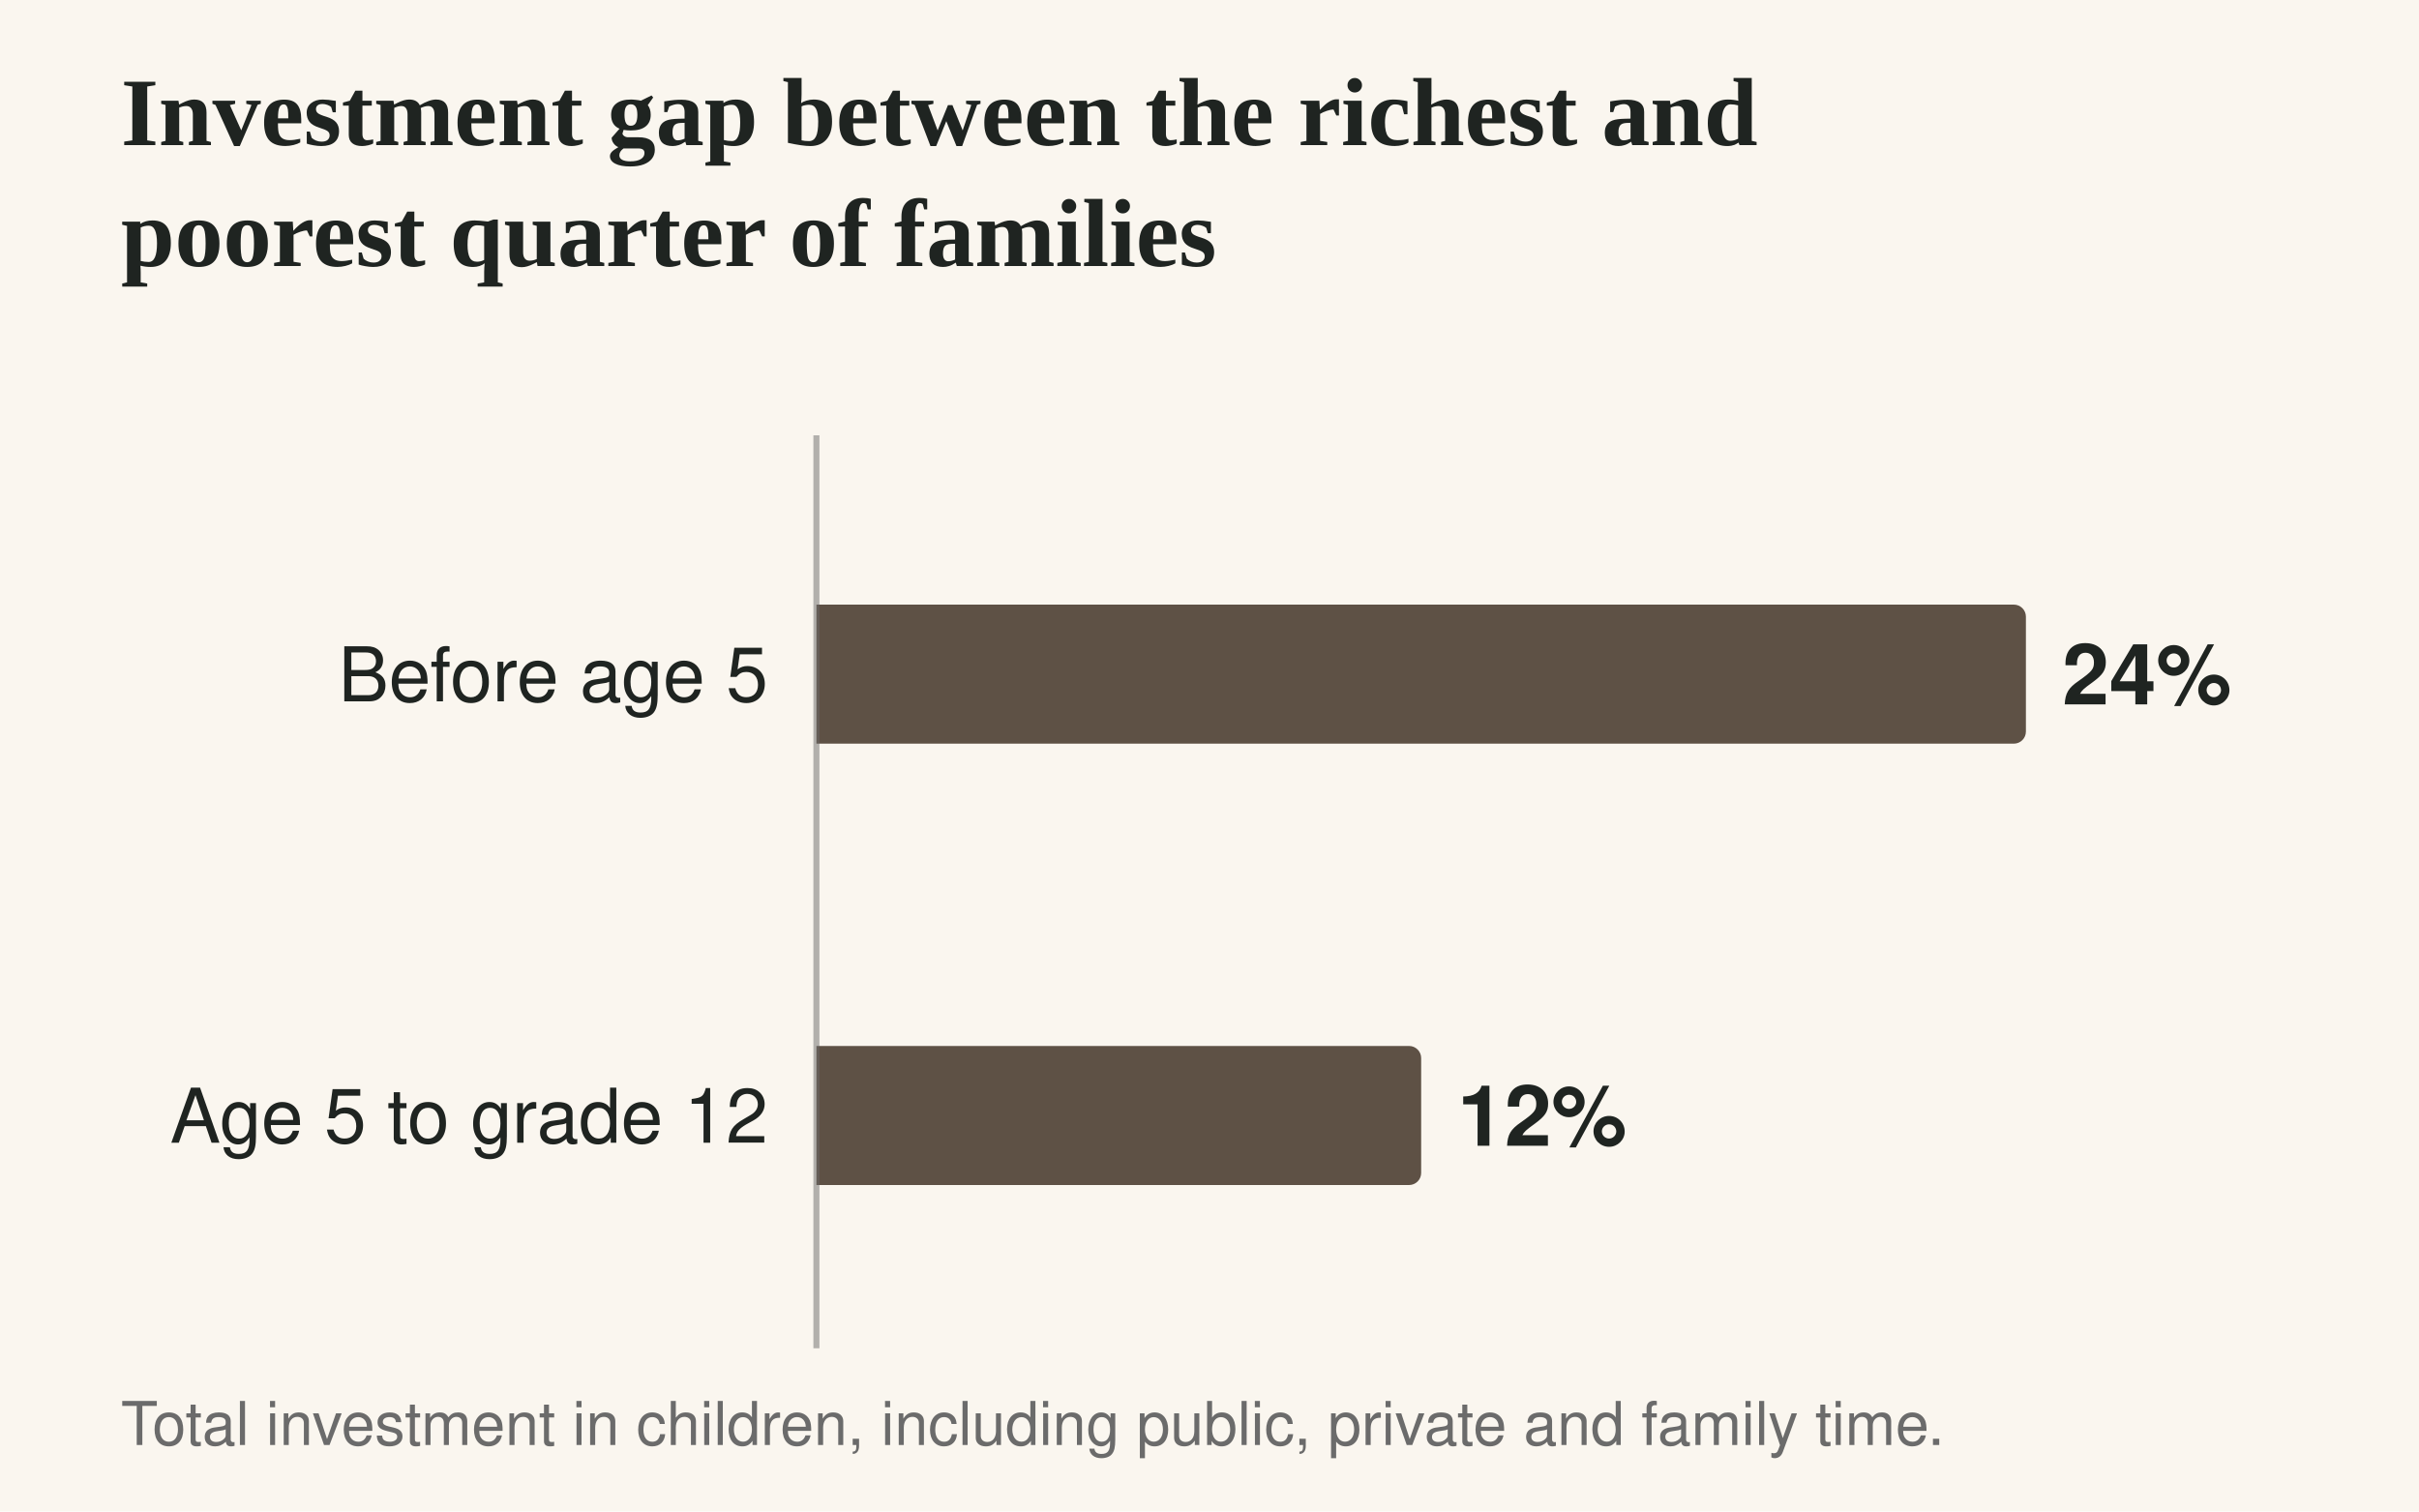
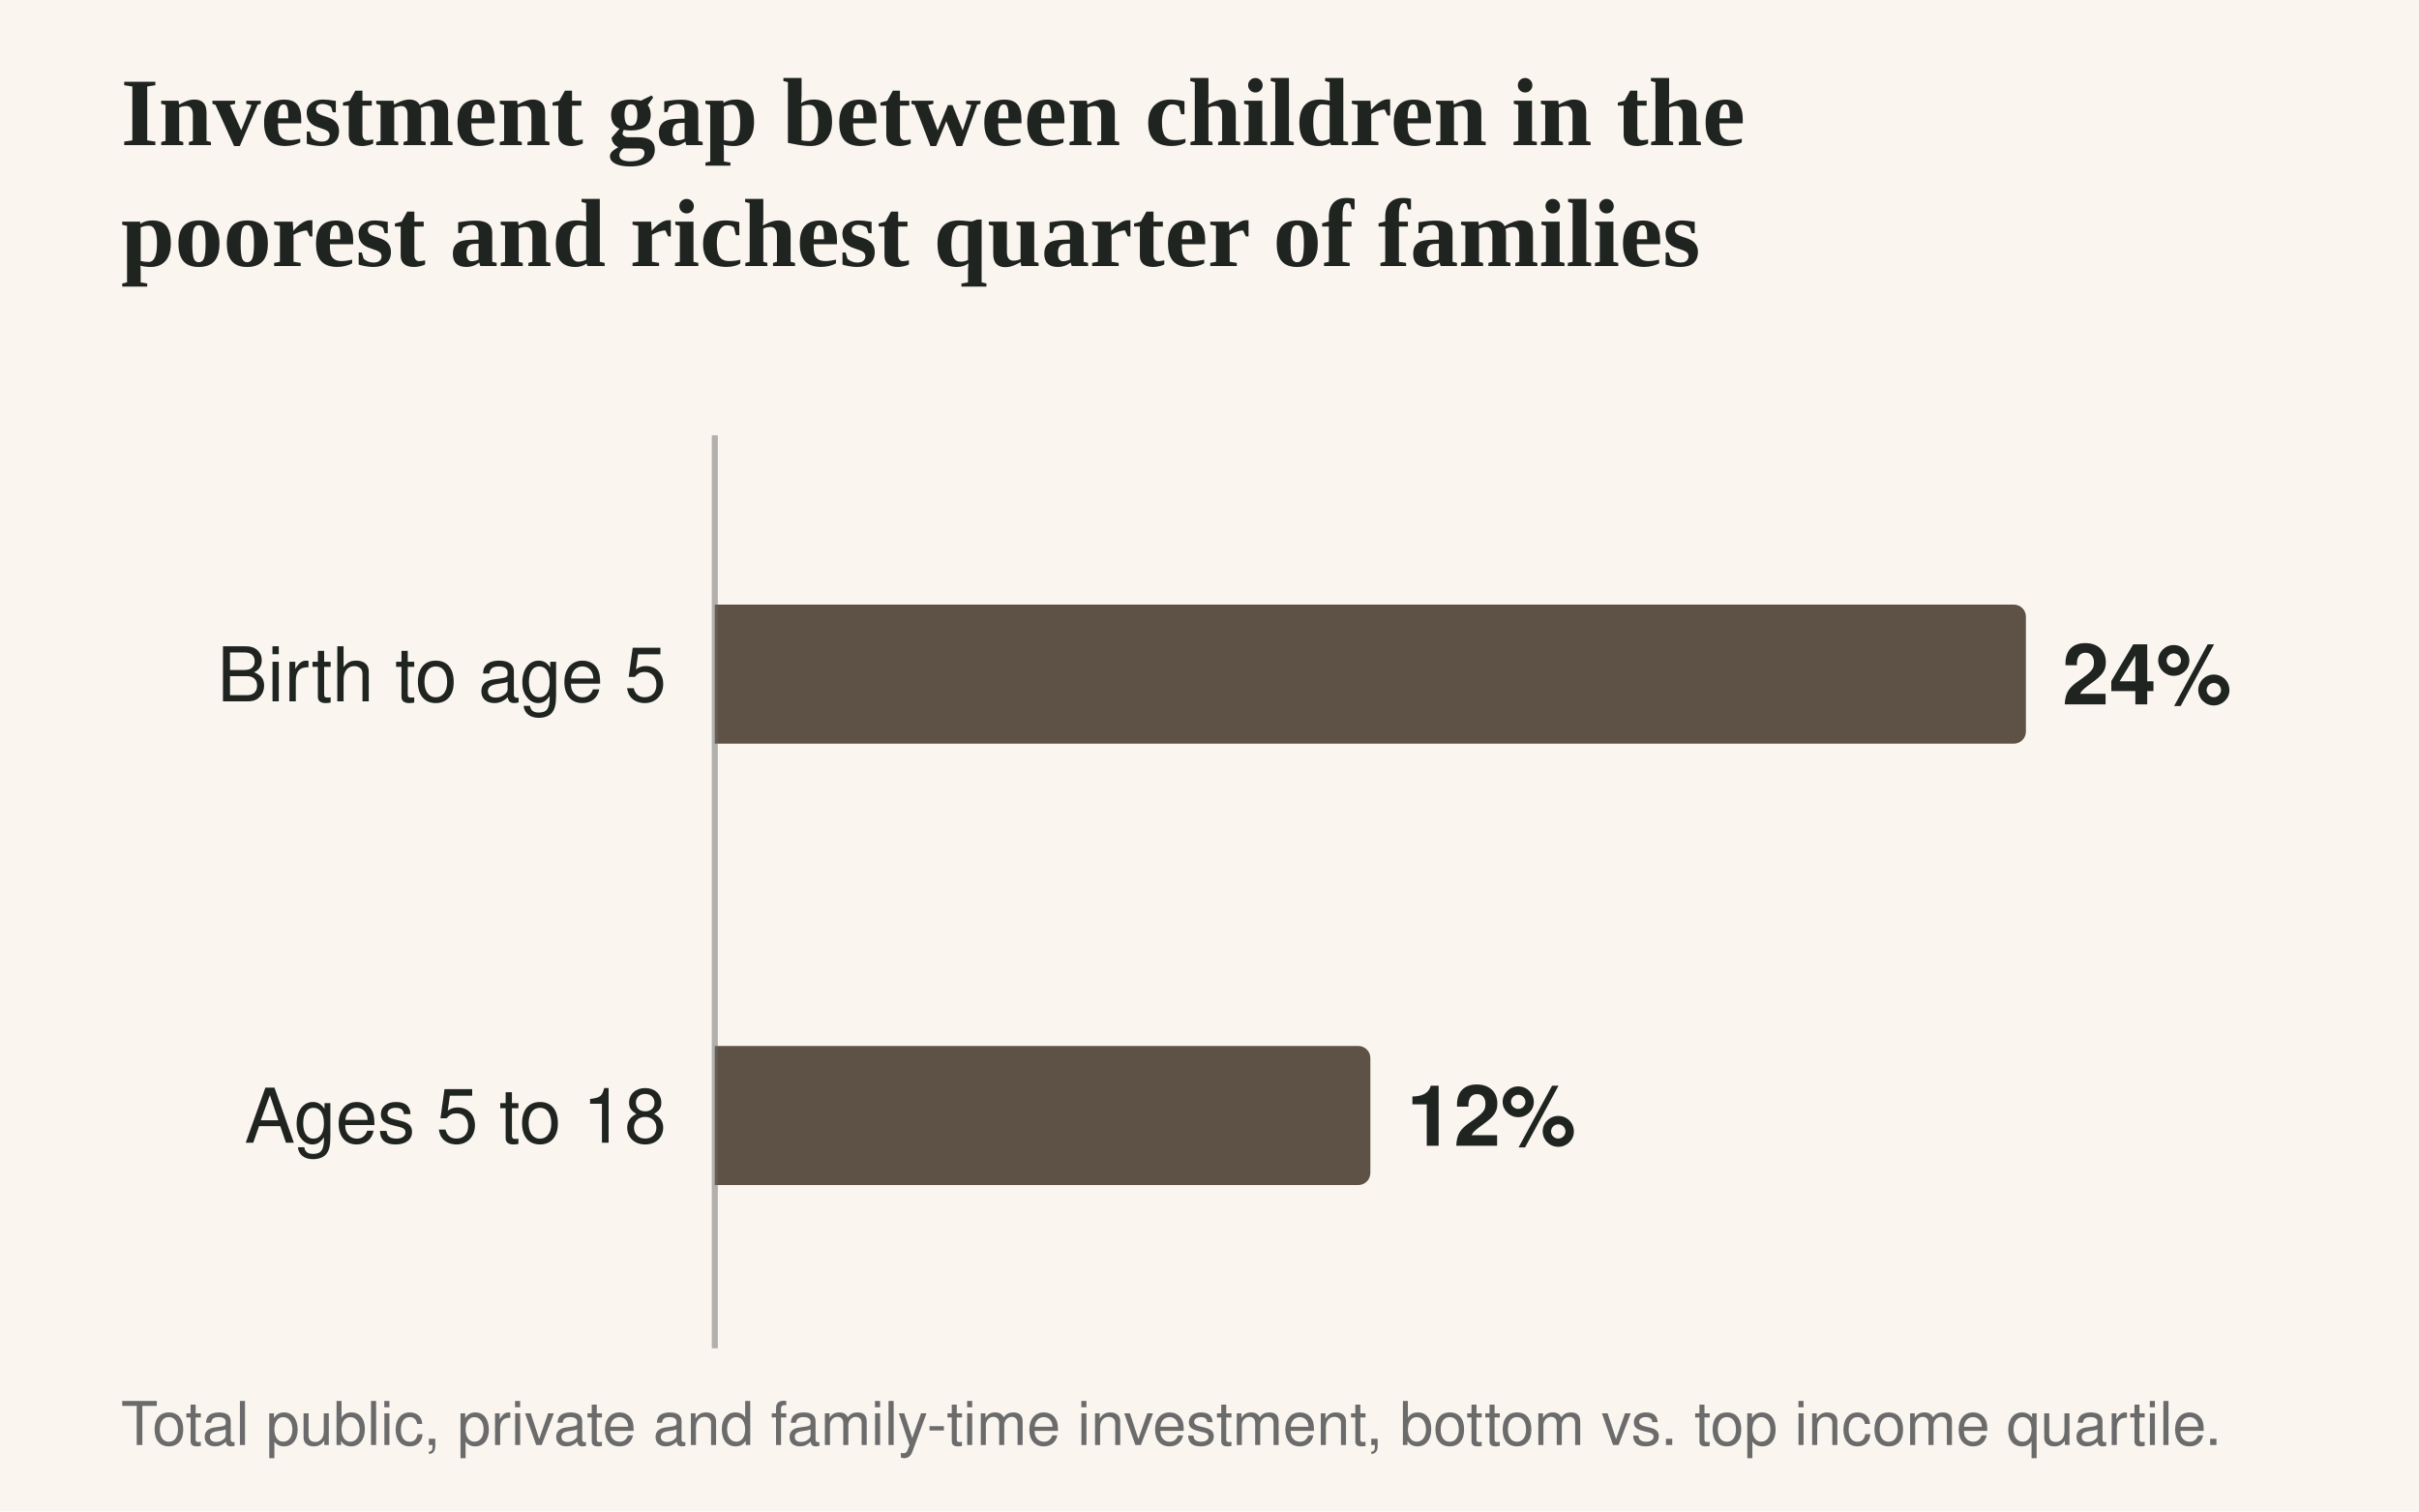
<svg xmlns="http://www.w3.org/2000/svg" viewBox="0 0 800 500" width="800" height="500" role="img">
  <rect width="800" height="500" fill="#FAF6EF" />
-   <text x="40" y="48" font-family="Georgia, 'Times New Roman', serif" font-size="32" font-weight="600" fill="#1F2421">Investment gap between the richest and</text>
-   <text x="40" y="88" font-family="Georgia, 'Times New Roman', serif" font-size="32" font-weight="600" fill="#1F2421">poorest quarter of families</text>
-   <text x="254" y="232.0" text-anchor="end" font-family="'Helvetica Neue', Helvetica, Arial, sans-serif" font-size="25" fill="#1F2421">Before age 5</text>
-   <path d="M270 200.0 h396.0 a4 4 0 0 1 4 4 v38 a4 4 0 0 1 -4 4 h-396.0 Z" fill="#5E5145" />
-   <text x="682.0" y="233.0" font-family="'Helvetica Neue', Helvetica, Arial, sans-serif" font-size="28" font-weight="700" fill="#1F2421">24%</text>
-   <text x="254" y="378.0" text-anchor="end" font-family="'Helvetica Neue', Helvetica, Arial, sans-serif" font-size="25" fill="#1F2421">Age 5 to grade 12</text>
-   <path d="M270 346.0 h196.0 a4 4 0 0 1 4 4 v38 a4 4 0 0 1 -4 4 h-196.0 Z" fill="#5E5145" />
-   <text x="482.0" y="379.0" font-family="'Helvetica Neue', Helvetica, Arial, sans-serif" font-size="28" font-weight="700" fill="#1F2421">12%</text>
-   <line x1="270" y1="144" x2="270" y2="446" stroke="#6B6B6B" stroke-opacity="0.5" stroke-width="2" />
-   <text x="40" y="478" font-family="'Helvetica Neue', Helvetica, Arial, sans-serif" font-size="20" fill="#6B6B6B">Total investment in children, including public, private and family time.</text>
+   <text x="40" y="48" font-family="Georgia, 'Times New Roman', serif" font-size="32" font-weight="600" fill="#1F2421">Investment gap between children in the</text>
+   <text x="40" y="88" font-family="Georgia, 'Times New Roman', serif" font-size="32" font-weight="600" fill="#1F2421">poorest and richest quarter of families</text>
+   <text x="220.4" y="232.0" text-anchor="end" font-family="'Helvetica Neue', Helvetica, Arial, sans-serif" font-size="25" fill="#1F2421">Birth to age 5</text>
+   <path d="M236.4 200.0 h429.6 a4 4 0 0 1 4 4 v38 a4 4 0 0 1 -4 4 h-429.6 Z" fill="#5E5145" />
+   <text x="682" y="233.0" font-family="'Helvetica Neue', Helvetica, Arial, sans-serif" font-size="28" font-weight="700" fill="#1F2421">24%</text>
+   <text x="220.4" y="378.0" text-anchor="end" font-family="'Helvetica Neue', Helvetica, Arial, sans-serif" font-size="25" fill="#1F2421">Ages 5 to 18</text>
+   <path d="M236.4 346.0 h212.8 a4 4 0 0 1 4 4 v38 a4 4 0 0 1 -4 4 h-212.8 Z" fill="#5E5145" />
+   <text x="465.2" y="379.0" font-family="'Helvetica Neue', Helvetica, Arial, sans-serif" font-size="28" font-weight="700" fill="#1F2421">12%</text>
+   <line x1="236.4" y1="144" x2="236.4" y2="446" stroke="#6B6B6B" stroke-opacity="0.5" stroke-width="2" />
+   <text x="40" y="478" font-family="'Helvetica Neue', Helvetica, Arial, sans-serif" font-size="20" fill="#6B6B6B">Total public, private and family-time investment, bottom vs. top income quartile.</text>
</svg>
